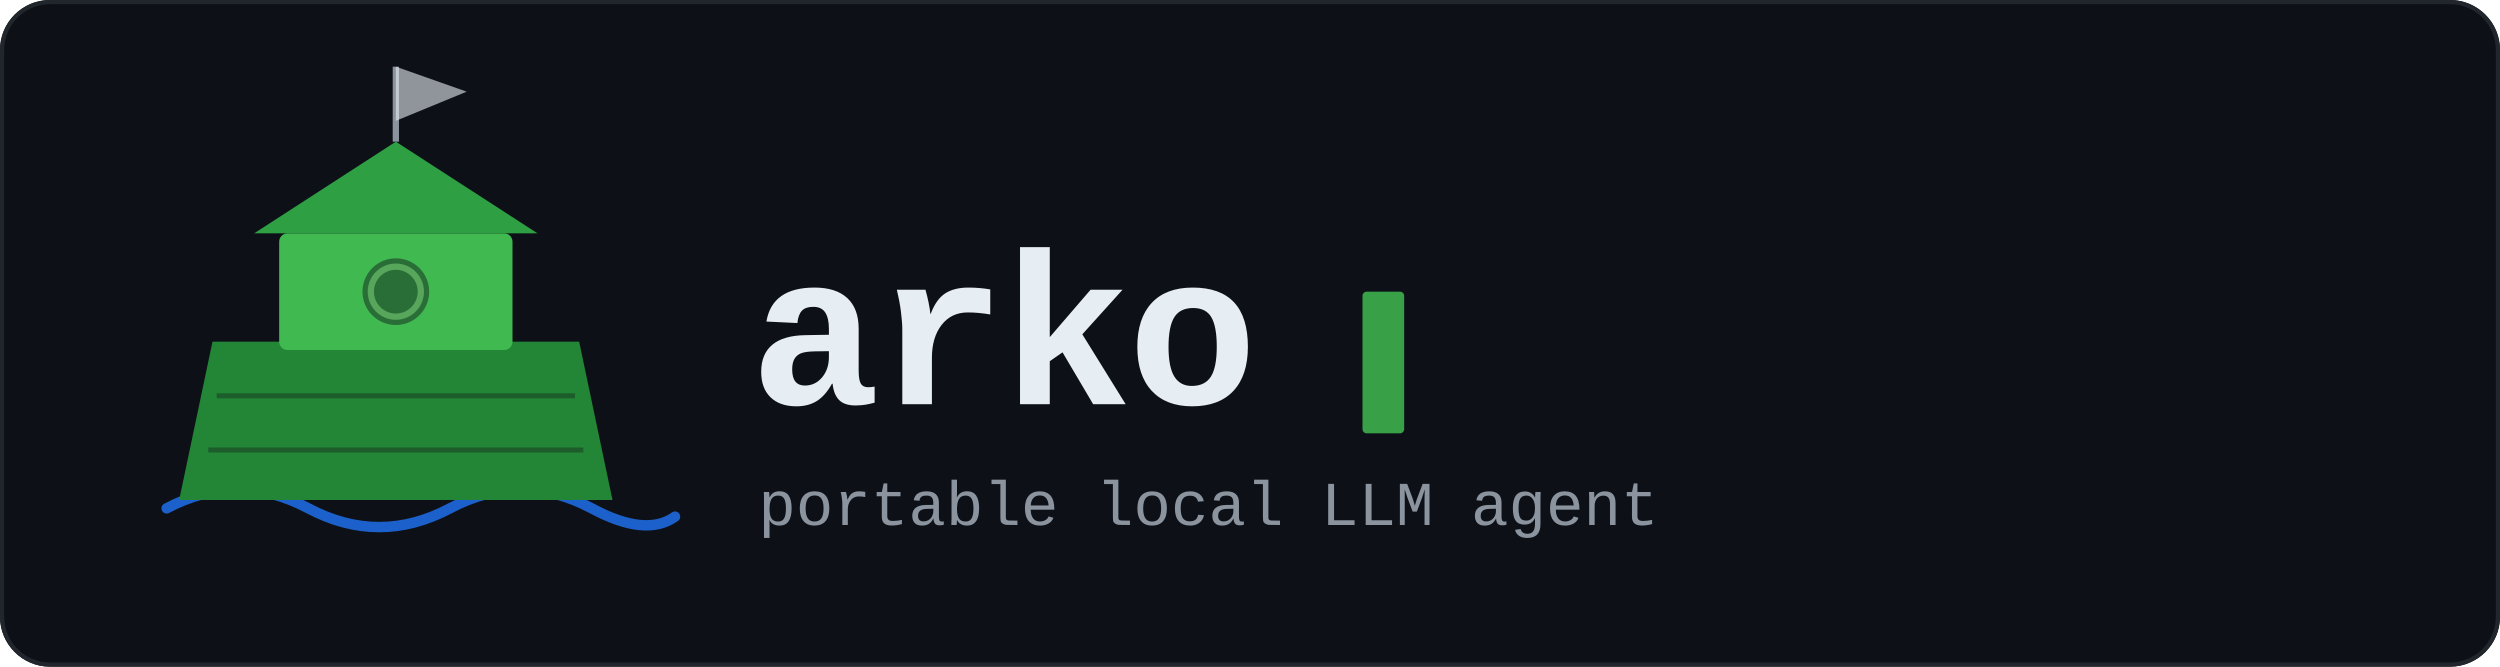
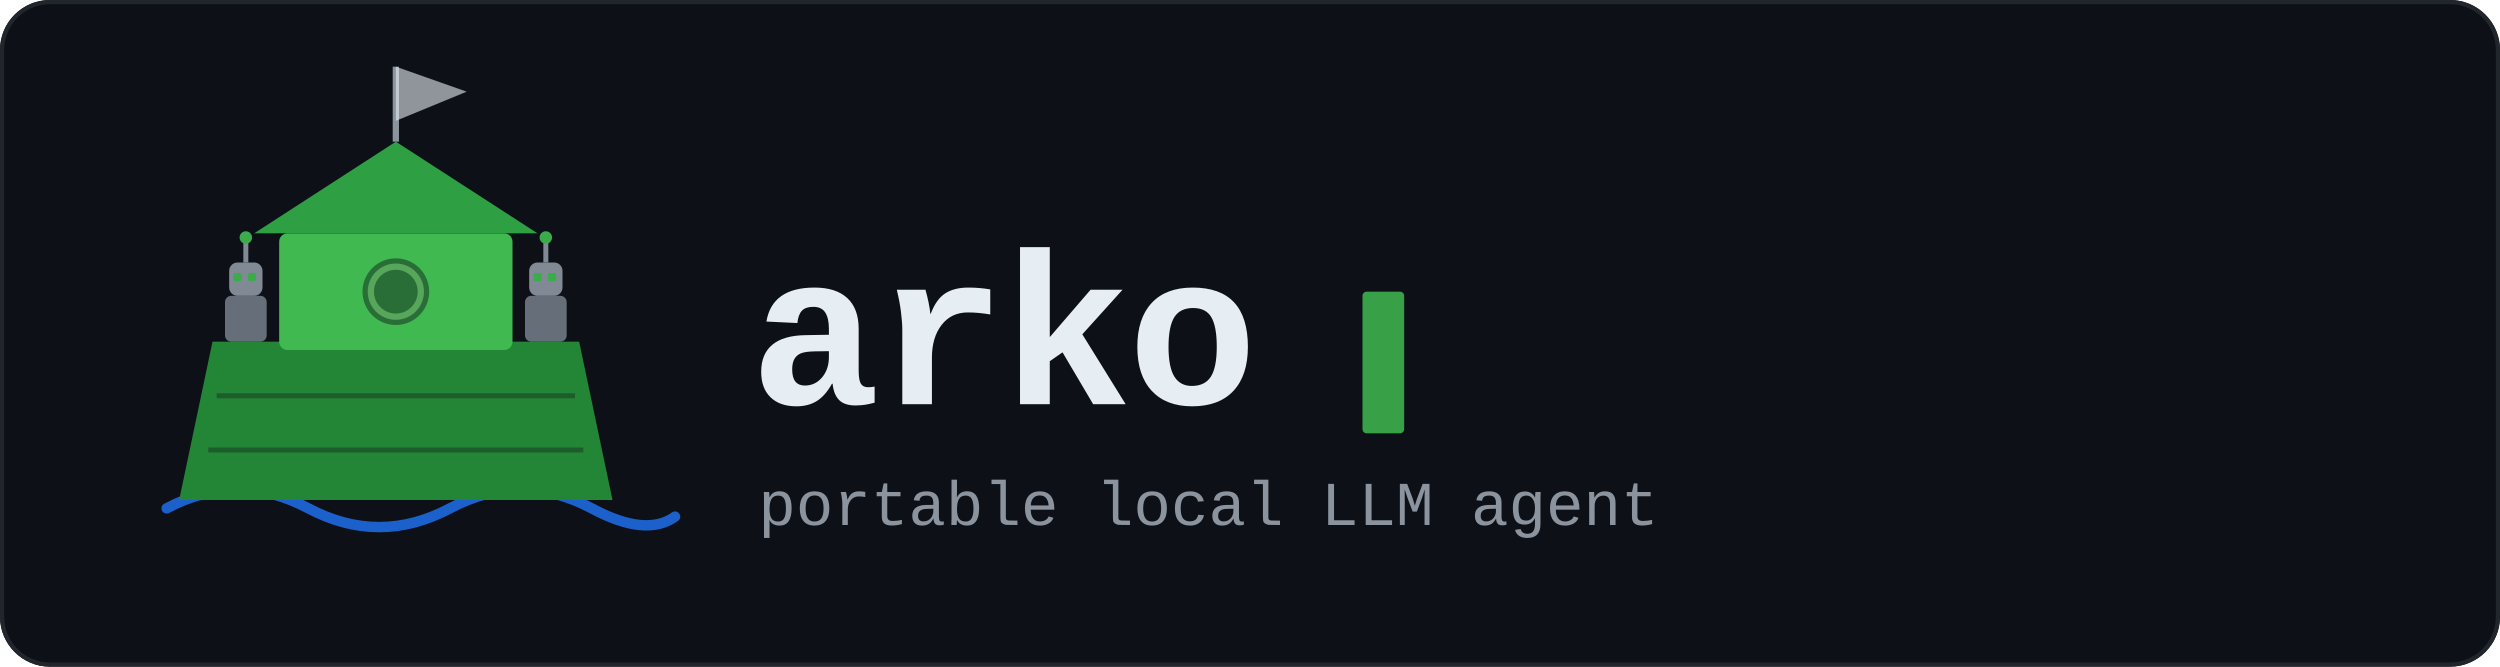
<svg xmlns="http://www.w3.org/2000/svg" width="600" height="160">
  <rect width="600" height="160" rx="12" fill="#0d1117" />
  <rect x="0.5" y="0.5" width="599" height="159" rx="11.5" fill="none" stroke="#21262d" stroke-width="1" />
  <path d="M 40 122 Q 57 113 74 122 Q 91 131 108 122 Q 125 113 142 122 Q 155 129 162 124" stroke="#1f6feb" stroke-width="2.5" fill="none" stroke-linecap="round" opacity="0.85" />
  <path d="M 43 120 L 51 82 L 139 82 L 147 120 Z" fill="#238636" />
  <line x1="52" y1="95" x2="138" y2="95" stroke="#0d1117" stroke-width="1.2" opacity="0.35" />
  <line x1="50" y1="108" x2="140" y2="108" stroke="#0d1117" stroke-width="1.2" opacity="0.35" />
  <rect x="67" y="56" width="56" height="28" rx="2" fill="#3fb950" />
  <polygon points="61,56 95,34 129,56" fill="#2ea043" />
  <circle cx="95" cy="70" r="8" fill="#0d1117" opacity="0.45" />
  <circle cx="95" cy="70" r="6" fill="none" stroke="#58a65c" stroke-width="1.5" />
+   <g opacity="0.92">
+     <rect x="54" y="71" width="10" height="11" rx="1.5" fill="#6e7681" />
+     <rect x="55" y="63" width="8" height="8" rx="2" fill="#8b949e" />
+     <line x1="59" y1="58" x2="59" y2="63" stroke="#8b949e" stroke-width="1.2" />
+     <circle cx="59" cy="57" r="1.5" fill="#3fb950" />
+     <rect x="56" y="65.5" width="2" height="2" rx="0.5" fill="#3fb950" />
+     <rect x="59.5" y="65.5" width="2" height="2" rx="0.5" fill="#3fb950" />
+   </g>
+   <g opacity="0.92">
+     <rect x="126" y="71" width="10" height="11" rx="1.5" fill="#6e7681" />
+     <rect x="127" y="63" width="8" height="8" rx="2" fill="#8b949e" />
+     <line x1="131" y1="58" x2="131" y2="63" stroke="#8b949e" stroke-width="1.2" />
+     <circle cx="131" cy="57" r="1.5" fill="#3fb950" />
+     <rect x="128" y="65.5" width="2" height="2" rx="0.5" fill="#3fb950" />
+     <rect x="131.5" y="65.5" width="2" height="2" rx="0.5" fill="#3fb950" />
+   </g>
  <line x1="95" y1="34" x2="95" y2="16" stroke="#8b949e" stroke-width="1.5" />
  <polygon points="95,16 112,22 95,29" fill="#e6edf3" opacity="0.6" />
  <text x="180" y="97" font-family="'Courier New', Courier, monospace" font-size="52" font-weight="bold" fill="#e6edf3" letter-spacing="-1">arko</text>
  <rect x="327" y="70" width="10" height="34" rx="1" fill="#3fb950" opacity="0.85" />
  <text x="182" y="126" font-family="'Courier New', Courier, monospace" font-size="15" fill="#8b949e">portable local LLM agent</text>
</svg>
